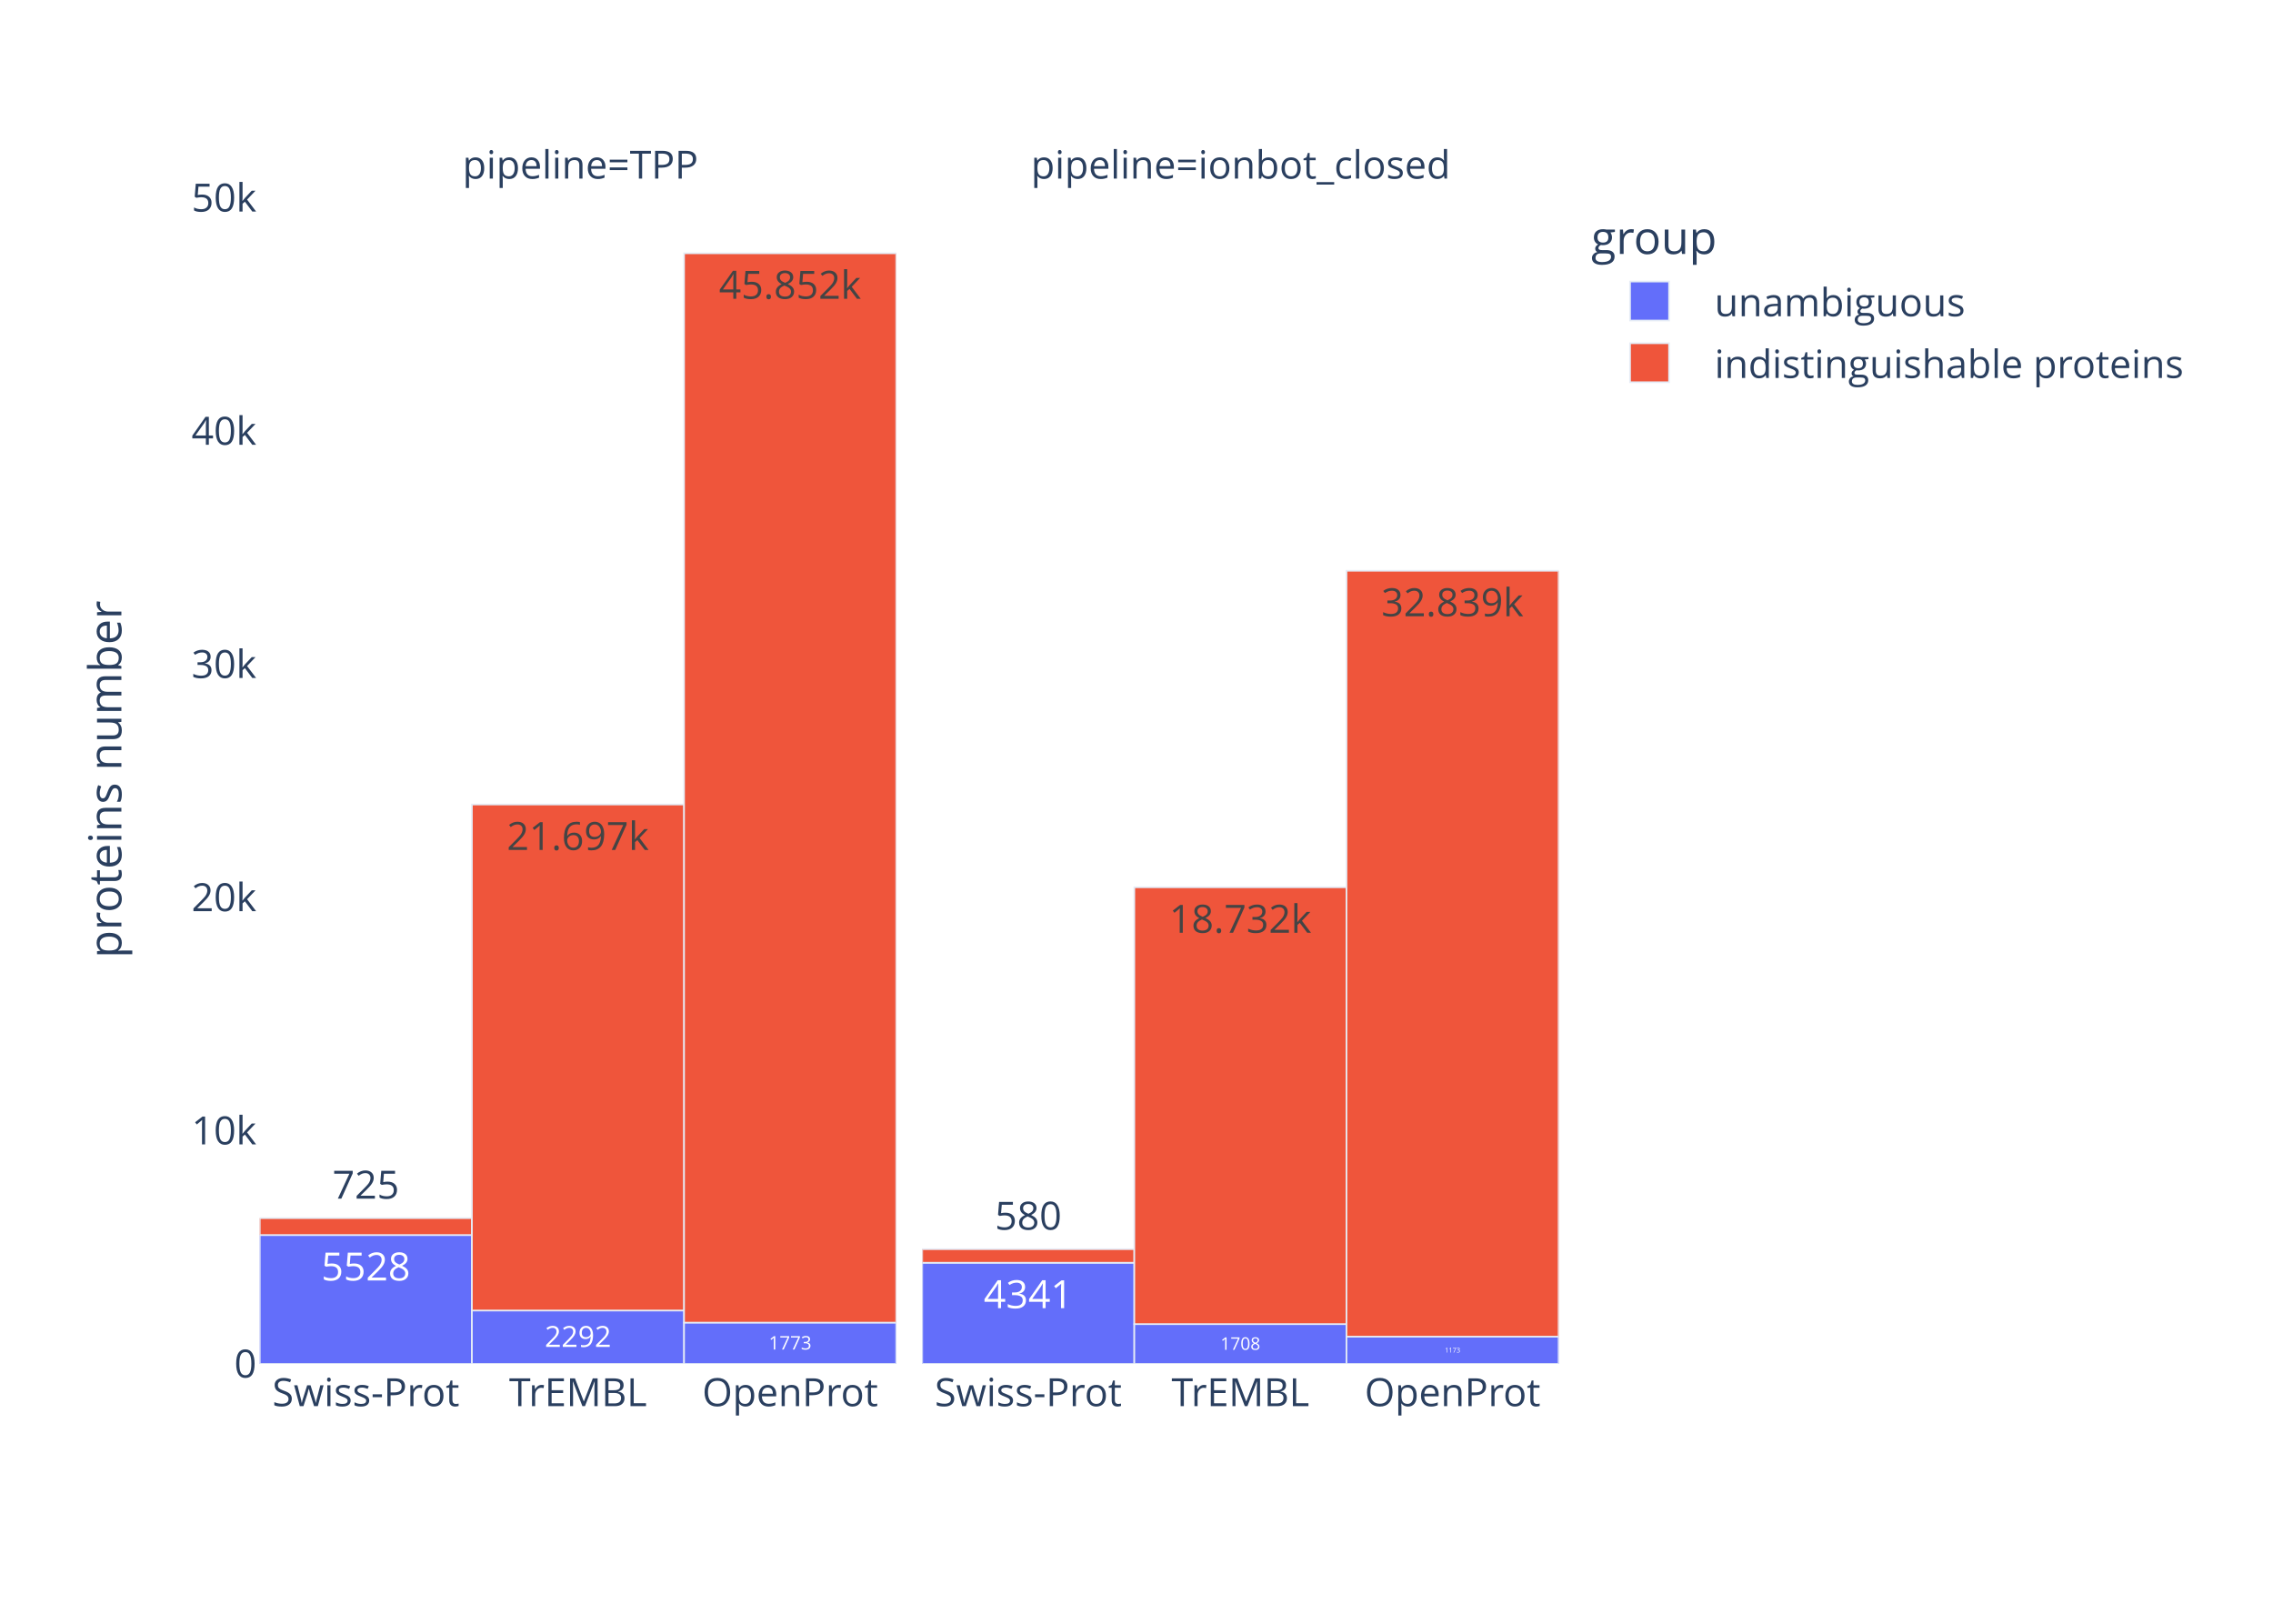
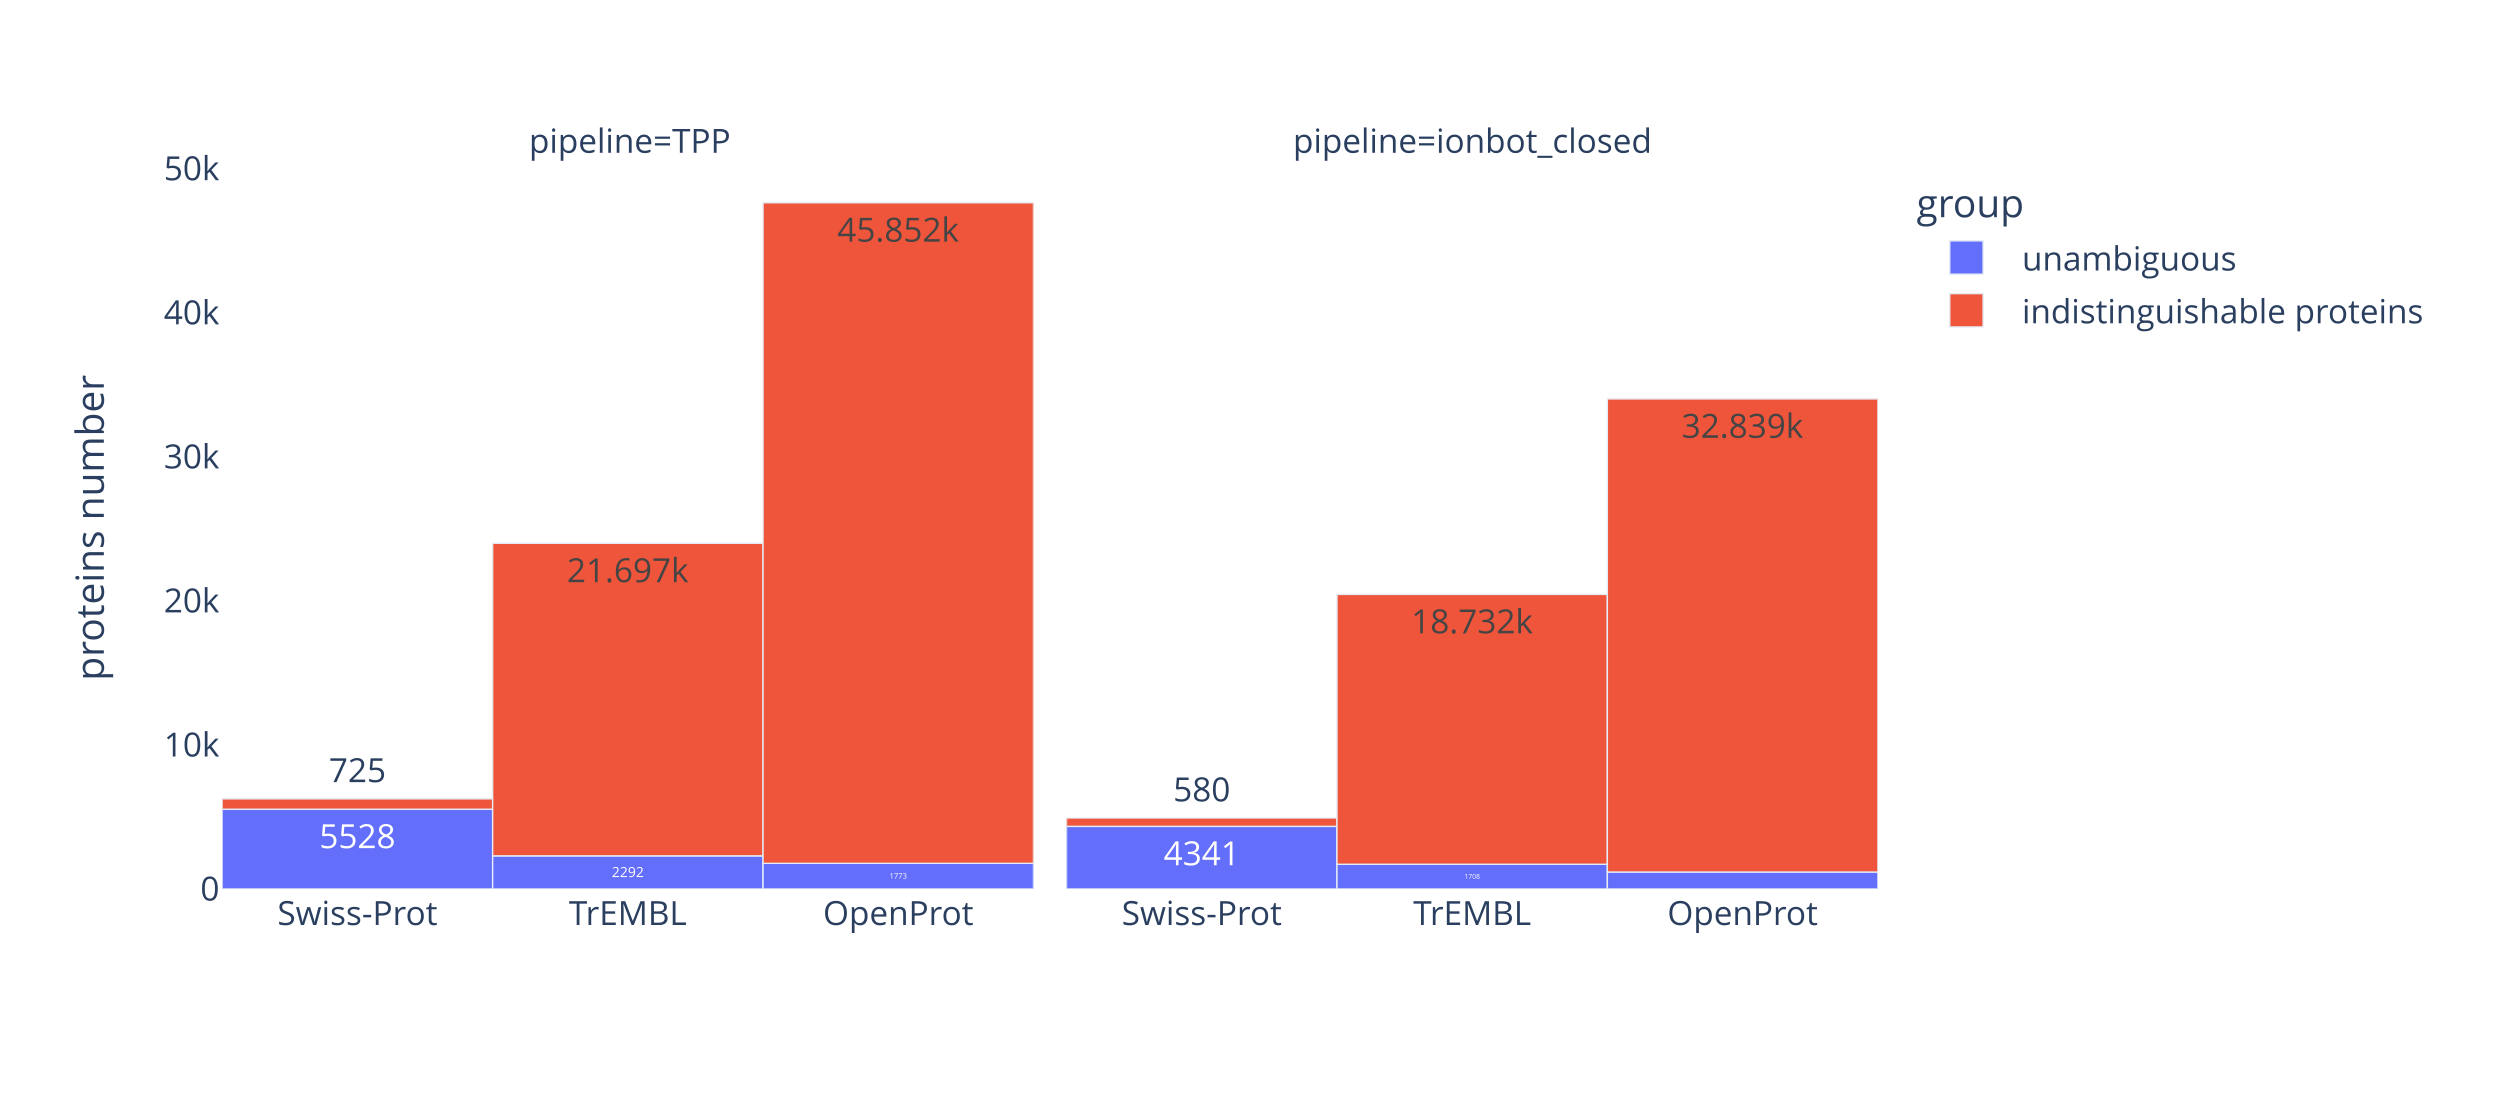
- <svg xmlns="http://www.w3.org/2000/svg" class="main-svg" width="700" height="500" style="" viewBox="0 0 700 500">
-   <rect x="0" y="0" width="700" height="500" style="fill: rgb(255, 255, 255); fill-opacity: 1;" />
-   <defs id="defs-f197e4">
+ <svg xmlns="http://www.w3.org/2000/svg" class="main-svg" width="900" height="400" style="" viewBox="0 0 900 400">
+   <rect x="0" y="0" width="900" height="400" style="fill: rgb(255, 255, 255); fill-opacity: 1;" />
+   <defs id="defs-9b5d26">
    <g class="clips">
-       <clipPath id="clipf197e4xyplot" class="plotclip">
-         <rect width="196" height="360" />
-       </clipPath>
-       <clipPath id="clipf197e4x2y2plot" class="plotclip">
-         <rect width="196" height="360" />
-       </clipPath>
-       <clipPath class="axesclip" id="clipf197e4x">
-         <rect x="80" y="0" width="196" height="500" />
-       </clipPath>
-       <clipPath class="axesclip" id="clipf197e4y">
-         <rect x="0" y="60" width="700" height="360" />
-       </clipPath>
-       <clipPath class="axesclip" id="clipf197e4xy">
-         <rect x="80" y="60" width="196" height="360" />
-       </clipPath>
-       <clipPath class="axesclip" id="clipf197e4y2">
-         <rect x="0" y="60" width="700" height="360" />
-       </clipPath>
-       <clipPath class="axesclip" id="clipf197e4xy2">
-         <rect x="80" y="60" width="196" height="360" />
-       </clipPath>
-       <clipPath class="axesclip" id="clipf197e4x2">
-         <rect x="284" y="0" width="196" height="500" />
-       </clipPath>
-       <clipPath class="axesclip" id="clipf197e4x2y">
-         <rect x="284" y="60" width="196" height="360" />
-       </clipPath>
-       <clipPath class="axesclip" id="clipf197e4x2y2">
-         <rect x="284" y="60" width="196" height="360" />
+       <clipPath id="clip9b5d26xyplot" class="plotclip">
+         <rect width="292.04" height="260" />
+       </clipPath>
+       <clipPath id="clip9b5d26x2y2plot" class="plotclip">
+         <rect width="292.04" height="260" />
+       </clipPath>
+       <clipPath class="axesclip" id="clip9b5d26x">
+         <rect x="80" y="0" width="292.04" height="400" />
+       </clipPath>
+       <clipPath class="axesclip" id="clip9b5d26y">
+         <rect x="0" y="60" width="900" height="260" />
+       </clipPath>
+       <clipPath class="axesclip" id="clip9b5d26xy">
+         <rect x="80" y="60" width="292.04" height="260" />
+       </clipPath>
+       <clipPath class="axesclip" id="clip9b5d26y2">
+         <rect x="0" y="60" width="900" height="260" />
+       </clipPath>
+       <clipPath class="axesclip" id="clip9b5d26xy2">
+         <rect x="80" y="60" width="292.04" height="260" />
+       </clipPath>
+       <clipPath class="axesclip" id="clip9b5d26x2">
+         <rect x="383.96" y="0" width="292.04" height="400" />
+       </clipPath>
+       <clipPath class="axesclip" id="clip9b5d26x2y">
+         <rect x="383.96" y="60" width="292.04" height="260" />
+       </clipPath>
+       <clipPath class="axesclip" id="clip9b5d26x2y2">
+         <rect x="383.96" y="60" width="292.04" height="260" />
      </clipPath>
    </g>
    <g class="gradients" />
    <g class="patterns" />
  </defs>
  <g class="bglayer" />
  <g class="layer-below">
    <g class="imagelayer" />
    <g class="shapelayer" />
  </g>
  <g class="cartesianlayer">
    <g class="subplot xy">
      <g class="layer-subplot">
        <g class="shapelayer" />
        <g class="imagelayer" />
      </g>
      <g class="minor-gridlayer">
        <g class="x" />
        <g class="y" />
      </g>
      <g class="gridlayer">
        <g class="x" />
        <g class="y">
-           <path class="ygrid crisp" transform="translate(0,348.19)" d="M80,0h196" style="stroke: rgb(255, 255, 255); stroke-opacity: 1; stroke-width: 1px;" />
-           <path class="ygrid crisp" transform="translate(0,276.38)" d="M80,0h196" style="stroke: rgb(255, 255, 255); stroke-opacity: 1; stroke-width: 1px;" />
-           <path class="ygrid crisp" transform="translate(0,204.57)" d="M80,0h196" style="stroke: rgb(255, 255, 255); stroke-opacity: 1; stroke-width: 1px;" />
-           <path class="ygrid crisp" transform="translate(0,132.76)" d="M80,0h196" style="stroke: rgb(255, 255, 255); stroke-opacity: 1; stroke-width: 1px;" />
+           <path class="ygrid crisp" transform="translate(0,268.14)" d="M80,0h292.04" style="stroke: rgb(255, 255, 255); stroke-opacity: 1; stroke-width: 1px;" />
+           <path class="ygrid crisp" transform="translate(0,216.27)" d="M80,0h292.04" style="stroke: rgb(255, 255, 255); stroke-opacity: 1; stroke-width: 1px;" />
+           <path class="ygrid crisp" transform="translate(0,164.41)" d="M80,0h292.04" style="stroke: rgb(255, 255, 255); stroke-opacity: 1; stroke-width: 1px;" />
+           <path class="ygrid crisp" transform="translate(0,112.55)" d="M80,0h292.04" style="stroke: rgb(255, 255, 255); stroke-opacity: 1; stroke-width: 1px;" />
        </g>
      </g>
      <g class="zerolinelayer">
-         <path class="yzl zl crisp" transform="translate(0,420)" d="M80,0h196" style="stroke: rgb(255, 255, 255); stroke-opacity: 1; stroke-width: 2px;" />
+         <path class="yzl zl crisp" transform="translate(0,320)" d="M80,0h292.04" style="stroke: rgb(255, 255, 255); stroke-opacity: 1; stroke-width: 2px;" />
      </g>
      <g class="layer-between">
        <g class="shapelayer" />
        <g class="imagelayer" />
      </g>
      <path class="xlines-below" />
      <path class="ylines-below" />
      <g class="overlines-below" />
      <g class="xaxislayer-below" />
      <g class="yaxislayer-below" />
      <g class="overaxes-below" />
      <g class="overplot">
-         <g class="xy" transform="translate(80,60)" clip-path="url(#clipf197e4xyplot)">
+         <g class="xy" transform="translate(80,60)" clip-path="url(#clip9b5d26xyplot)">
          <g class="barlayer mlayer">
            <g class="trace bars" style="opacity: 1;">
              <g class="points">
                <g class="point">
-                   <path d="M0,360V320.3H65.33V360Z" style="vector-effect: none; opacity: 1; stroke-width: 0.5px; fill: rgb(99, 110, 250); fill-opacity: 1; stroke: rgb(229, 236, 246); stroke-opacity: 1;" />
-                   <text class="bartext bartext-inside" text-anchor="middle" data-notex="1" x="0" y="0" style="font-family: 'Open Sans', verdana, arial, sans-serif; font-size: 12px; fill: rgb(255, 255, 255); fill-opacity: 1; white-space: pre;" transform="translate(32.665,334.3)">5528</text>
-                 </g>
-                 <g class="point">
-                   <path d="M65.33,360V343.54H130.67V360Z" style="vector-effect: none; opacity: 1; stroke-width: 0.5px; fill: rgb(99, 110, 250); fill-opacity: 1; stroke: rgb(229, 236, 246); stroke-opacity: 1;" />
-                   <text class="bartext bartext-inside" text-anchor="middle" data-notex="1" x="0" y="0" style="font-family: 'Open Sans', verdana, arial, sans-serif; font-size: 12px; fill: rgb(255, 255, 255); fill-opacity: 1; white-space: pre;" transform="translate(98,354.7586)scale(0.7471429)">2292</text>
-                 </g>
-                 <g class="point">
-                   <path d="M130.67,360V347.27H196V360Z" style="vector-effect: none; opacity: 1; stroke-width: 0.5px; fill: rgb(99, 110, 250); fill-opacity: 1; stroke: rgb(229, 236, 246); stroke-opacity: 1;" />
-                   <text class="bartext bartext-inside" text-anchor="middle" data-notex="1" x="0" y="0" style="font-family: 'Open Sans', verdana, arial, sans-serif; font-size: 12px; fill: rgb(255, 255, 255); fill-opacity: 1; white-space: pre;" transform="translate(163.335,355.5579)scale(0.4807143)">1773</text>
+                   <path d="M0,260V231.33H97.35V260Z" style="vector-effect: none; opacity: 1; stroke-width: 0.5px; fill: rgb(99, 110, 250); fill-opacity: 1; stroke: rgb(229, 236, 246); stroke-opacity: 1;" />
+                   <text class="bartext bartext-inside" text-anchor="middle" data-notex="1" x="0" y="0" style="font-family: 'Open Sans', verdana, arial, sans-serif; font-size: 12px; fill: rgb(255, 255, 255); fill-opacity: 1; white-space: pre;" transform="translate(48.675,245.33)">5528</text>
+                 </g>
+                 <g class="point">
+                   <path d="M97.35,260V248.11H194.69V260Z" style="vector-effect: none; opacity: 1; stroke-width: 0.5px; fill: rgb(99, 110, 250); fill-opacity: 1; stroke: rgb(229, 236, 246); stroke-opacity: 1;" />
+                   <text class="bartext bartext-inside" text-anchor="middle" data-notex="1" x="0" y="0" style="font-family: 'Open Sans', verdana, arial, sans-serif; font-size: 12px; fill: rgb(255, 255, 255); fill-opacity: 1; white-space: pre;" transform="translate(146.02,255.7379)scale(0.4207143)">2292</text>
+                 </g>
+                 <g class="point">
+                   <path d="M194.69,260V250.8H292.04V260Z" style="vector-effect: none; opacity: 1; stroke-width: 0.5px; fill: rgb(99, 110, 250); fill-opacity: 1; stroke: rgb(229, 236, 246); stroke-opacity: 1;" />
+                   <text class="bartext bartext-inside" text-anchor="middle" data-notex="1" x="0" y="0" style="font-family: 'Open Sans', verdana, arial, sans-serif; font-size: 12px; fill: rgb(255, 255, 255); fill-opacity: 1; white-space: pre;" transform="translate(243.365,256.3143)scale(0.2285714)">1773</text>
                </g>
              </g>
            </g>
            <g class="trace bars" style="opacity: 1;">
              <g class="points">
                <g class="point">
-                   <path d="M0,320.3V315.1H65.33V320.3Z" style="vector-effect: none; opacity: 1; stroke-width: 0.5px; fill: rgb(239, 85, 59); fill-opacity: 1; stroke: rgb(229, 236, 246); stroke-opacity: 1;" />
-                   <text class="bartext bartext-outside" text-anchor="middle" data-notex="1" x="0" y="0" style="font-family: 'Open Sans', verdana, arial, sans-serif; font-size: 12px; fill: rgb(42, 63, 95); fill-opacity: 1; white-space: pre;" transform="translate(32.665,309.1)">725</text>
-                 </g>
-                 <g class="point">
-                   <path d="M65.33,343.54V187.73H130.67V343.54Z" style="vector-effect: none; opacity: 1; stroke-width: 0.5px; fill: rgb(239, 85, 59); fill-opacity: 1; stroke: rgb(229, 236, 246); stroke-opacity: 1;" />
-                   <text class="bartext bartext-inside" text-anchor="middle" data-notex="1" x="0" y="0" style="font-family: 'Open Sans', verdana, arial, sans-serif; font-size: 12px; fill: rgb(68, 68, 68); fill-opacity: 1; white-space: pre;" transform="translate(97.96875,201.73)">21.697k</text>
-                 </g>
-                 <g class="point">
-                   <path d="M130.67,347.27V18H196V347.27Z" style="vector-effect: none; opacity: 1; stroke-width: 0.5px; fill: rgb(239, 85, 59); fill-opacity: 1; stroke: rgb(229, 236, 246); stroke-opacity: 1;" />
-                   <text class="bartext bartext-inside" text-anchor="middle" data-notex="1" x="0" y="0" style="font-family: 'Open Sans', verdana, arial, sans-serif; font-size: 12px; fill: rgb(68, 68, 68); fill-opacity: 1; white-space: pre;" transform="translate(163.3037,32)">45.852k</text>
+                   <path d="M0,231.33V227.57H97.35V231.33Z" style="vector-effect: none; opacity: 1; stroke-width: 0.5px; fill: rgb(239, 85, 59); fill-opacity: 1; stroke: rgb(229, 236, 246); stroke-opacity: 1;" />
+                   <text class="bartext bartext-outside" text-anchor="middle" data-notex="1" x="0" y="0" style="font-family: 'Open Sans', verdana, arial, sans-serif; font-size: 12px; fill: rgb(42, 63, 95); fill-opacity: 1; white-space: pre;" transform="translate(48.675,221.57)">725</text>
+                 </g>
+                 <g class="point">
+                   <path d="M97.35,248.11V135.58H194.69V248.11Z" style="vector-effect: none; opacity: 1; stroke-width: 0.5px; fill: rgb(239, 85, 59); fill-opacity: 1; stroke: rgb(229, 236, 246); stroke-opacity: 1;" />
+                   <text class="bartext bartext-inside" text-anchor="middle" data-notex="1" x="0" y="0" style="font-family: 'Open Sans', verdana, arial, sans-serif; font-size: 12px; fill: rgb(68, 68, 68); fill-opacity: 1; white-space: pre;" transform="translate(145.9887,149.58)">21.697k</text>
+                 </g>
+                 <g class="point">
+                   <path d="M194.69,250.8V13H292.04V250.8Z" style="vector-effect: none; opacity: 1; stroke-width: 0.5px; fill: rgb(239, 85, 59); fill-opacity: 1; stroke: rgb(229, 236, 246); stroke-opacity: 1;" />
+                   <text class="bartext bartext-inside" text-anchor="middle" data-notex="1" x="0" y="0" style="font-family: 'Open Sans', verdana, arial, sans-serif; font-size: 12px; fill: rgb(68, 68, 68); fill-opacity: 1; white-space: pre;" transform="translate(243.3338,27)">45.852k</text>
                </g>
              </g>
            </g>
          </g>
        </g>
      </g>
      <path class="xlines-above crisp" d="M0,0" style="fill: none;" />
      <path class="ylines-above crisp" d="M0,0" style="fill: none;" />
      <g class="overlines-above" />
      <g class="xaxislayer-above">
        <g class="xtick">
-           <text text-anchor="middle" x="0" y="433" transform="translate(112.67,0)" style="font-family: 'Open Sans', verdana, arial, sans-serif; font-size: 12px; fill: rgb(42, 63, 95); fill-opacity: 1; white-space: pre; opacity: 1;">Swiss-Prot</text>
+           <text text-anchor="middle" x="0" y="333" transform="translate(128.67,0)" style="font-family: 'Open Sans', verdana, arial, sans-serif; font-size: 12px; fill: rgb(42, 63, 95); fill-opacity: 1; white-space: pre; opacity: 1;">Swiss-Prot</text>
        </g>
        <g class="xtick">
-           <text text-anchor="middle" x="0" y="433" transform="translate(178,0)" style="font-family: 'Open Sans', verdana, arial, sans-serif; font-size: 12px; fill: rgb(42, 63, 95); fill-opacity: 1; white-space: pre; opacity: 1;">TrEMBL</text>
+           <text text-anchor="middle" x="0" y="333" transform="translate(226.02,0)" style="font-family: 'Open Sans', verdana, arial, sans-serif; font-size: 12px; fill: rgb(42, 63, 95); fill-opacity: 1; white-space: pre; opacity: 1;">TrEMBL</text>
        </g>
        <g class="xtick">
-           <text text-anchor="middle" x="0" y="433" transform="translate(243.33,0)" style="font-family: 'Open Sans', verdana, arial, sans-serif; font-size: 12px; fill: rgb(42, 63, 95); fill-opacity: 1; white-space: pre; opacity: 1;">OpenProt</text>
+           <text text-anchor="middle" x="0" y="333" transform="translate(323.37,0)" style="font-family: 'Open Sans', verdana, arial, sans-serif; font-size: 12px; fill: rgb(42, 63, 95); fill-opacity: 1; white-space: pre; opacity: 1;">OpenProt</text>
        </g>
      </g>
      <g class="yaxislayer-above">
        <g class="ytick">
-           <text text-anchor="end" x="79" y="4.2" transform="translate(0,420)" style="font-family: 'Open Sans', verdana, arial, sans-serif; font-size: 12px; fill: rgb(42, 63, 95); fill-opacity: 1; white-space: pre; opacity: 1;">0</text>
-         </g>
-         <g class="ytick">
-           <text text-anchor="end" x="79" y="4.2" style="font-family: 'Open Sans', verdana, arial, sans-serif; font-size: 12px; fill: rgb(42, 63, 95); fill-opacity: 1; white-space: pre; opacity: 1;" transform="translate(0,348.19)">10k</text>
-         </g>
-         <g class="ytick">
-           <text text-anchor="end" x="79" y="4.2" style="font-family: 'Open Sans', verdana, arial, sans-serif; font-size: 12px; fill: rgb(42, 63, 95); fill-opacity: 1; white-space: pre; opacity: 1;" transform="translate(0,276.38)">20k</text>
-         </g>
-         <g class="ytick">
-           <text text-anchor="end" x="79" y="4.2" style="font-family: 'Open Sans', verdana, arial, sans-serif; font-size: 12px; fill: rgb(42, 63, 95); fill-opacity: 1; white-space: pre; opacity: 1;" transform="translate(0,204.57)">30k</text>
-         </g>
-         <g class="ytick">
-           <text text-anchor="end" x="79" y="4.2" style="font-family: 'Open Sans', verdana, arial, sans-serif; font-size: 12px; fill: rgb(42, 63, 95); fill-opacity: 1; white-space: pre; opacity: 1;" transform="translate(0,132.76)">40k</text>
-         </g>
-         <g class="ytick">
-           <text text-anchor="end" x="79" y="4.2" style="font-family: 'Open Sans', verdana, arial, sans-serif; font-size: 12px; fill: rgb(42, 63, 95); fill-opacity: 1; white-space: pre; opacity: 1;" transform="translate(0,60.94)">50k</text>
+           <text text-anchor="end" x="79" y="4.2" transform="translate(0,320)" style="font-family: 'Open Sans', verdana, arial, sans-serif; font-size: 12px; fill: rgb(42, 63, 95); fill-opacity: 1; white-space: pre; opacity: 1;">0</text>
+         </g>
+         <g class="ytick">
+           <text text-anchor="end" x="79" y="4.2" style="font-family: 'Open Sans', verdana, arial, sans-serif; font-size: 12px; fill: rgb(42, 63, 95); fill-opacity: 1; white-space: pre; opacity: 1;" transform="translate(0,268.14)">10k</text>
+         </g>
+         <g class="ytick">
+           <text text-anchor="end" x="79" y="4.2" style="font-family: 'Open Sans', verdana, arial, sans-serif; font-size: 12px; fill: rgb(42, 63, 95); fill-opacity: 1; white-space: pre; opacity: 1;" transform="translate(0,216.27)">20k</text>
+         </g>
+         <g class="ytick">
+           <text text-anchor="end" x="79" y="4.2" style="font-family: 'Open Sans', verdana, arial, sans-serif; font-size: 12px; fill: rgb(42, 63, 95); fill-opacity: 1; white-space: pre; opacity: 1;" transform="translate(0,164.41)">30k</text>
+         </g>
+         <g class="ytick">
+           <text text-anchor="end" x="79" y="4.2" style="font-family: 'Open Sans', verdana, arial, sans-serif; font-size: 12px; fill: rgb(42, 63, 95); fill-opacity: 1; white-space: pre; opacity: 1;" transform="translate(0,112.55)">40k</text>
+         </g>
+         <g class="ytick">
+           <text text-anchor="end" x="79" y="4.2" style="font-family: 'Open Sans', verdana, arial, sans-serif; font-size: 12px; fill: rgb(42, 63, 95); fill-opacity: 1; white-space: pre; opacity: 1;" transform="translate(0,60.68)">50k</text>
        </g>
      </g>
      <g class="overaxes-above" />
    </g>
    <g class="subplot x2y2">
      <g class="layer-subplot">
        <g class="shapelayer" />
        <g class="imagelayer" />
      </g>
      <g class="minor-gridlayer">
        <g class="x2" />
        <g class="y2" />
      </g>
      <g class="gridlayer">
        <g class="x2" />
        <g class="y2">
-           <path class="y2grid crisp" transform="translate(0,348.19)" d="M284,0h196" style="stroke: rgb(255, 255, 255); stroke-opacity: 1; stroke-width: 1px;" />
-           <path class="y2grid crisp" transform="translate(0,276.38)" d="M284,0h196" style="stroke: rgb(255, 255, 255); stroke-opacity: 1; stroke-width: 1px;" />
-           <path class="y2grid crisp" transform="translate(0,204.57)" d="M284,0h196" style="stroke: rgb(255, 255, 255); stroke-opacity: 1; stroke-width: 1px;" />
-           <path class="y2grid crisp" transform="translate(0,132.76)" d="M284,0h196" style="stroke: rgb(255, 255, 255); stroke-opacity: 1; stroke-width: 1px;" />
+           <path class="y2grid crisp" transform="translate(0,268.14)" d="M383.96,0h292.04" style="stroke: rgb(255, 255, 255); stroke-opacity: 1; stroke-width: 1px;" />
+           <path class="y2grid crisp" transform="translate(0,216.27)" d="M383.96,0h292.04" style="stroke: rgb(255, 255, 255); stroke-opacity: 1; stroke-width: 1px;" />
+           <path class="y2grid crisp" transform="translate(0,164.41)" d="M383.96,0h292.04" style="stroke: rgb(255, 255, 255); stroke-opacity: 1; stroke-width: 1px;" />
+           <path class="y2grid crisp" transform="translate(0,112.55)" d="M383.96,0h292.04" style="stroke: rgb(255, 255, 255); stroke-opacity: 1; stroke-width: 1px;" />
        </g>
      </g>
      <g class="zerolinelayer">
-         <path class="y2zl zl crisp" transform="translate(0,420)" d="M284,0h196" style="stroke: rgb(255, 255, 255); stroke-opacity: 1; stroke-width: 2px;" />
+         <path class="y2zl zl crisp" transform="translate(0,320)" d="M383.96,0h292.04" style="stroke: rgb(255, 255, 255); stroke-opacity: 1; stroke-width: 2px;" />
      </g>
      <g class="layer-between">
        <g class="shapelayer" />
        <g class="imagelayer" />
      </g>
      <path class="xlines-below" />
      <path class="ylines-below" />
      <g class="overlines-below" />
      <g class="xaxislayer-below" />
      <g class="yaxislayer-below" />
      <g class="overaxes-below" />
      <g class="overplot">
-         <g class="x2y2" transform="translate(284,60)" clip-path="url(#clipf197e4x2y2plot)">
+         <g class="x2y2" transform="translate(383.96,60)" clip-path="url(#clip9b5d26x2y2plot)">
          <g class="barlayer mlayer">
            <g class="trace bars" style="opacity: 1;">
              <g class="points">
                <g class="point">
-                   <path d="M0,360V328.83H65.33V360Z" style="vector-effect: none; opacity: 1; stroke-width: 0.5px; fill: rgb(99, 110, 250); fill-opacity: 1; stroke: rgb(229, 236, 246); stroke-opacity: 1;" />
-                   <text class="bartext bartext-inside" text-anchor="middle" data-notex="1" x="0" y="0" style="font-family: 'Open Sans', verdana, arial, sans-serif; font-size: 12px; fill: rgb(255, 255, 255); fill-opacity: 1; white-space: pre;" transform="translate(32.665,342.83)">4341</text>
-                 </g>
-                 <g class="point">
-                   <path d="M65.33,360V347.73H130.67V360Z" style="vector-effect: none; opacity: 1; stroke-width: 0.5px; fill: rgb(99, 110, 250); fill-opacity: 1; stroke: rgb(229, 236, 246); stroke-opacity: 1;" />
-                   <text class="bartext bartext-inside" text-anchor="middle" data-notex="1" x="0" y="0" style="font-family: 'Open Sans', verdana, arial, sans-serif; font-size: 12px; fill: rgb(255, 255, 255); fill-opacity: 1; white-space: pre;" transform="translate(98,355.6564)scale(0.4478571)">1708</text>
-                 </g>
-                 <g class="point">
-                   <path d="M130.67,360V351.58H196V360Z" style="vector-effect: none; opacity: 1; stroke-width: 0.5px; fill: rgb(99, 110, 250); fill-opacity: 1; stroke: rgb(229, 236, 246); stroke-opacity: 1;" />
-                   <text class="bartext bartext-inside" text-anchor="middle" data-notex="1" x="0" y="0" style="font-family: 'Open Sans', verdana, arial, sans-serif; font-size: 12px; fill: rgb(255, 255, 255); fill-opacity: 1; white-space: pre;" transform="translate(163.335,356.4814)scale(0.1728571)">1173</text>
+                   <path d="M0,260V237.49H97.35V260Z" style="vector-effect: none; opacity: 1; stroke-width: 0.5px; fill: rgb(99, 110, 250); fill-opacity: 1; stroke: rgb(229, 236, 246); stroke-opacity: 1;" />
+                   <text class="bartext bartext-inside" text-anchor="middle" data-notex="1" x="0" y="0" style="font-family: 'Open Sans', verdana, arial, sans-serif; font-size: 12px; fill: rgb(255, 255, 255); fill-opacity: 1; white-space: pre;" transform="translate(48.675,251.49)">4341</text>
+                 </g>
+                 <g class="point">
+                   <path d="M97.35,260V251.14H194.69V260Z" style="vector-effect: none; opacity: 1; stroke-width: 0.5px; fill: rgb(99, 110, 250); fill-opacity: 1; stroke: rgb(229, 236, 246); stroke-opacity: 1;" />
+                   <text class="bartext bartext-inside" text-anchor="middle" data-notex="1" x="0" y="0" style="font-family: 'Open Sans', verdana, arial, sans-serif; font-size: 12px; fill: rgb(255, 255, 255); fill-opacity: 1; white-space: pre;" transform="translate(146.02,256.3871)scale(0.2042857)">1708</text>
+                 </g>
+                 <g class="point">
+                   <path d="M194.69,260V253.92H292.04V260Z" style="vector-effect: none; opacity: 1; stroke-width: 0.5px; fill: rgb(99, 110, 250); fill-opacity: 1; stroke: rgb(229, 236, 246); stroke-opacity: 1;" />
+                   <text class="bartext bartext-inside" text-anchor="middle" data-notex="1" x="0" y="0" style="font-family: 'Open Sans', verdana, arial, sans-serif; font-size: 12px; fill: rgb(255, 255, 255); fill-opacity: 1; white-space: pre;" transform="translate(243.365,256.9829)scale(0.005714286)">1173</text>
                </g>
              </g>
            </g>
            <g class="trace bars" style="opacity: 1;">
              <g class="points">
                <g class="point">
-                   <path d="M0,328.83V324.66H65.33V328.83Z" style="vector-effect: none; opacity: 1; stroke-width: 0.5px; fill: rgb(239, 85, 59); fill-opacity: 1; stroke: rgb(229, 236, 246); stroke-opacity: 1;" />
-                   <text class="bartext bartext-outside" text-anchor="middle" data-notex="1" x="0" y="0" style="font-family: 'Open Sans', verdana, arial, sans-serif; font-size: 12px; fill: rgb(42, 63, 95); fill-opacity: 1; white-space: pre;" transform="translate(32.665,318.66)">580</text>
-                 </g>
-                 <g class="point">
-                   <path d="M65.33,347.73V213.22H130.67V347.73Z" style="vector-effect: none; opacity: 1; stroke-width: 0.5px; fill: rgb(239, 85, 59); fill-opacity: 1; stroke: rgb(229, 236, 246); stroke-opacity: 1;" />
-                   <text class="bartext bartext-inside" text-anchor="middle" data-notex="1" x="0" y="0" style="font-family: 'Open Sans', verdana, arial, sans-serif; font-size: 12px; fill: rgb(68, 68, 68); fill-opacity: 1; white-space: pre;" transform="translate(97.96875,227.22)">18.732k</text>
-                 </g>
-                 <g class="point">
-                   <path d="M130.67,351.58V115.76H196V351.58Z" style="vector-effect: none; opacity: 1; stroke-width: 0.5px; fill: rgb(239, 85, 59); fill-opacity: 1; stroke: rgb(229, 236, 246); stroke-opacity: 1;" />
-                   <text class="bartext bartext-inside" text-anchor="middle" data-notex="1" x="0" y="0" style="font-family: 'Open Sans', verdana, arial, sans-serif; font-size: 12px; fill: rgb(68, 68, 68); fill-opacity: 1; white-space: pre;" transform="translate(163.3037,129.76)">32.839k</text>
+                   <path d="M0,237.49V234.48H97.35V237.49Z" style="vector-effect: none; opacity: 1; stroke-width: 0.5px; fill: rgb(239, 85, 59); fill-opacity: 1; stroke: rgb(229, 236, 246); stroke-opacity: 1;" />
+                   <text class="bartext bartext-outside" text-anchor="middle" data-notex="1" x="0" y="0" style="font-family: 'Open Sans', verdana, arial, sans-serif; font-size: 12px; fill: rgb(42, 63, 95); fill-opacity: 1; white-space: pre;" transform="translate(48.675,228.48)">580</text>
+                 </g>
+                 <g class="point">
+                   <path d="M97.35,251.14V153.99H194.69V251.14Z" style="vector-effect: none; opacity: 1; stroke-width: 0.5px; fill: rgb(239, 85, 59); fill-opacity: 1; stroke: rgb(229, 236, 246); stroke-opacity: 1;" />
+                   <text class="bartext bartext-inside" text-anchor="middle" data-notex="1" x="0" y="0" style="font-family: 'Open Sans', verdana, arial, sans-serif; font-size: 12px; fill: rgb(68, 68, 68); fill-opacity: 1; white-space: pre;" transform="translate(145.9887,167.99)">18.732k</text>
+                 </g>
+                 <g class="point">
+                   <path d="M194.69,253.92V83.6H292.04V253.92Z" style="vector-effect: none; opacity: 1; stroke-width: 0.5px; fill: rgb(239, 85, 59); fill-opacity: 1; stroke: rgb(229, 236, 246); stroke-opacity: 1;" />
+                   <text class="bartext bartext-inside" text-anchor="middle" data-notex="1" x="0" y="0" style="font-family: 'Open Sans', verdana, arial, sans-serif; font-size: 12px; fill: rgb(68, 68, 68); fill-opacity: 1; white-space: pre;" transform="translate(243.3338,97.6)">32.839k</text>
                </g>
              </g>
            </g>
          </g>
        </g>
      </g>
      <path class="xlines-above crisp" d="M0,0" style="fill: none;" />
      <path class="ylines-above crisp" d="M0,0" style="fill: none;" />
      <g class="overlines-above" />
      <g class="xaxislayer-above">
        <g class="x2tick">
-           <text text-anchor="middle" x="0" y="433" transform="translate(316.67,0)" style="font-family: 'Open Sans', verdana, arial, sans-serif; font-size: 12px; fill: rgb(42, 63, 95); fill-opacity: 1; white-space: pre; opacity: 1;">Swiss-Prot</text>
+           <text text-anchor="middle" x="0" y="333" transform="translate(432.63,0)" style="font-family: 'Open Sans', verdana, arial, sans-serif; font-size: 12px; fill: rgb(42, 63, 95); fill-opacity: 1; white-space: pre; opacity: 1;">Swiss-Prot</text>
        </g>
        <g class="x2tick">
-           <text text-anchor="middle" x="0" y="433" transform="translate(382,0)" style="font-family: 'Open Sans', verdana, arial, sans-serif; font-size: 12px; fill: rgb(42, 63, 95); fill-opacity: 1; white-space: pre; opacity: 1;">TrEMBL</text>
+           <text text-anchor="middle" x="0" y="333" transform="translate(529.98,0)" style="font-family: 'Open Sans', verdana, arial, sans-serif; font-size: 12px; fill: rgb(42, 63, 95); fill-opacity: 1; white-space: pre; opacity: 1;">TrEMBL</text>
        </g>
        <g class="x2tick">
-           <text text-anchor="middle" x="0" y="433" transform="translate(447.33,0)" style="font-family: 'Open Sans', verdana, arial, sans-serif; font-size: 12px; fill: rgb(42, 63, 95); fill-opacity: 1; white-space: pre; opacity: 1;">OpenProt</text>
+           <text text-anchor="middle" x="0" y="333" transform="translate(627.33,0)" style="font-family: 'Open Sans', verdana, arial, sans-serif; font-size: 12px; fill: rgb(42, 63, 95); fill-opacity: 1; white-space: pre; opacity: 1;">OpenProt</text>
        </g>
      </g>
      <g class="yaxislayer-above" />
      <g class="overaxes-above" />
    </g>
  </g>
  <g class="polarlayer" />
  <g class="smithlayer" />
  <g class="ternarylayer" />
  <g class="geolayer" />
  <g class="funnelarealayer" />
  <g class="pielayer" />
  <g class="iciclelayer" />
  <g class="treemaplayer" />
  <g class="sunburstlayer" />
  <g class="glimages" />
-   <defs id="topdefs-f197e4">
+   <defs id="topdefs-9b5d26">
    <g class="clips" />
-     <clipPath id="legendf197e4">
+     <clipPath id="legend9b5d26">
      <rect width="200" height="67" x="0" y="0" />
    </clipPath>
  </defs>
  <g class="layer-above">
    <g class="imagelayer" />
    <g class="shapelayer" />
  </g>
  <g class="infolayer">
-     <g class="legend" pointer-events="all" transform="translate(488,60)">
-       <rect class="bg" shape-rendering="crispEdges" style="stroke: rgb(68, 68, 68); stroke-opacity: 1; fill: rgb(255, 255, 255); fill-opacity: 1; stroke-width: 0px;" width="200" height="67" x="0" y="0" />
-       <g class="scrollbox" transform="" clip-path="url(#legendf197e4)">
+     <g class="legend" pointer-events="all" transform="translate(687.92,60)">
+       <rect class="bg" shape-rendering="crispEdges" width="200" height="67" x="0" y="0" style="stroke: rgb(68, 68, 68); stroke-opacity: 1; fill: rgb(255, 255, 255); fill-opacity: 1; stroke-width: 0px;" />
+       <g class="scrollbox" transform="" clip-path="url(#legend9b5d26)">
        <text class="legendtitletext" text-anchor="start" x="2" y="18.2" style="font-family: 'Open Sans', verdana, arial, sans-serif; font-size: 14px; fill: rgb(42, 63, 95); fill-opacity: 1; white-space: pre;">group</text>
        <g class="groups" transform="">
          <g class="traces" transform="translate(0,32.7)" style="opacity: 1;">
            <text class="legendtext" text-anchor="start" x="40" y="4.68" style="font-family: 'Open Sans', verdana, arial, sans-serif; font-size: 12px; fill: rgb(42, 63, 95); fill-opacity: 1; white-space: pre;">unambiguous</text>
            <g class="layers" style="opacity: 1;">
              <g class="legendfill" />
              <g class="legendlines" />
              <g class="legendsymbols">
                <g class="legendpoints">
                  <path class="legendundefined" d="M6,6H-6V-6H6Z" transform="translate(20,0)" style="stroke-width: 0.5px; fill: rgb(99, 110, 250); fill-opacity: 1; stroke: rgb(229, 236, 246); stroke-opacity: 1;" />
                </g>
              </g>
            </g>
            <rect class="legendtoggle" x="0" y="-9.5" width="194.625" height="19" style="fill: rgb(0, 0, 0); fill-opacity: 0;" />
          </g>
        </g>
        <g class="groups" transform="">
          <g class="traces" transform="translate(0,51.7)" style="opacity: 1;">
            <text class="legendtext" text-anchor="start" x="40" y="4.68" style="font-family: 'Open Sans', verdana, arial, sans-serif; font-size: 12px; fill: rgb(42, 63, 95); fill-opacity: 1; white-space: pre;">indistinguishable proteins</text>
            <g class="layers" style="opacity: 1;">
              <g class="legendfill" />
              <g class="legendlines" />
              <g class="legendsymbols">
                <g class="legendpoints">
                  <path class="legendundefined" d="M6,6H-6V-6H6Z" transform="translate(20,0)" style="stroke-width: 0.5px; fill: rgb(239, 85, 59); fill-opacity: 1; stroke: rgb(229, 236, 246); stroke-opacity: 1;" />
                </g>
              </g>
            </g>
            <rect class="legendtoggle" x="0" y="-9.5" width="194.625" height="19" style="fill: rgb(0, 0, 0); fill-opacity: 0;" />
          </g>
        </g>
      </g>
-       <rect class="scrollbar" rx="20" ry="3" width="0" height="0" style="fill: rgb(128, 139, 164); fill-opacity: 1;" x="0" y="0" />
+       <rect class="scrollbar" rx="20" ry="3" width="0" height="0" x="0" y="0" style="fill: rgb(128, 139, 164); fill-opacity: 1;" />
    </g>
    <g class="g-gtitle" />
    <g class="g-xtitle" />
    <g class="g-x2title" />
    <g class="g-ytitle">
-       <text class="ytitle" transform="rotate(-90,37.38125,240)" x="37.381" y="240" text-anchor="middle" style="opacity: 1; font-family: 'Open Sans', verdana, arial, sans-serif; font-size: 14px; fill: rgb(42, 63, 95); fill-opacity: 1; white-space: pre;">proteins number</text>
+       <text class="ytitle" transform="rotate(-90,37.38125,190)" x="37.381" y="190" text-anchor="middle" style="opacity: 1; font-family: 'Open Sans', verdana, arial, sans-serif; font-size: 14px; fill: rgb(42, 63, 95); fill-opacity: 1; white-space: pre;">proteins number</text>
    </g>
    <g class="g-y2title" />
    <g class="annotation" data-index="0" style="opacity: 1;">
-       <g class="annotation-text-g" transform="rotate(0,178,51)">
-         <g class="cursor-pointer" transform="translate(137,42)">
+       <g class="annotation-text-g" transform="rotate(0,226.02,51)">
+         <g class="cursor-pointer" transform="translate(185,42)">
          <rect class="bg" x="0.5" y="0.5" width="82" height="17" style="stroke-width: 1px; stroke: rgb(0, 0, 0); stroke-opacity: 0; fill: rgb(0, 0, 0); fill-opacity: 0;" />
          <text class="annotation-text" text-anchor="middle" x="41.734" y="13" style="font-family: 'Open Sans', verdana, arial, sans-serif; font-size: 12px; fill: rgb(42, 63, 95); fill-opacity: 1; white-space: pre;">pipeline=TPP</text>
        </g>
      </g>
    </g>
    <g class="annotation" data-index="1" style="opacity: 1;">
-       <g class="annotation-text-g" transform="rotate(0,382,51)">
-         <g class="cursor-pointer" transform="translate(310,42)">
+       <g class="annotation-text-g" transform="rotate(0,529.98,51)">
+         <g class="cursor-pointer" transform="translate(458,42)">
          <rect class="bg" x="0.5" y="0.5" width="143" height="17" style="stroke-width: 1px; stroke: rgb(0, 0, 0); stroke-opacity: 0; fill: rgb(0, 0, 0); fill-opacity: 0;" />
          <text class="annotation-text" text-anchor="middle" x="72.078" y="13" style="font-family: 'Open Sans', verdana, arial, sans-serif; font-size: 12px; fill: rgb(42, 63, 95); fill-opacity: 1; white-space: pre;">pipeline=ionbot_closed</text>
        </g>
      </g>
    </g>
  </g>
</svg>
